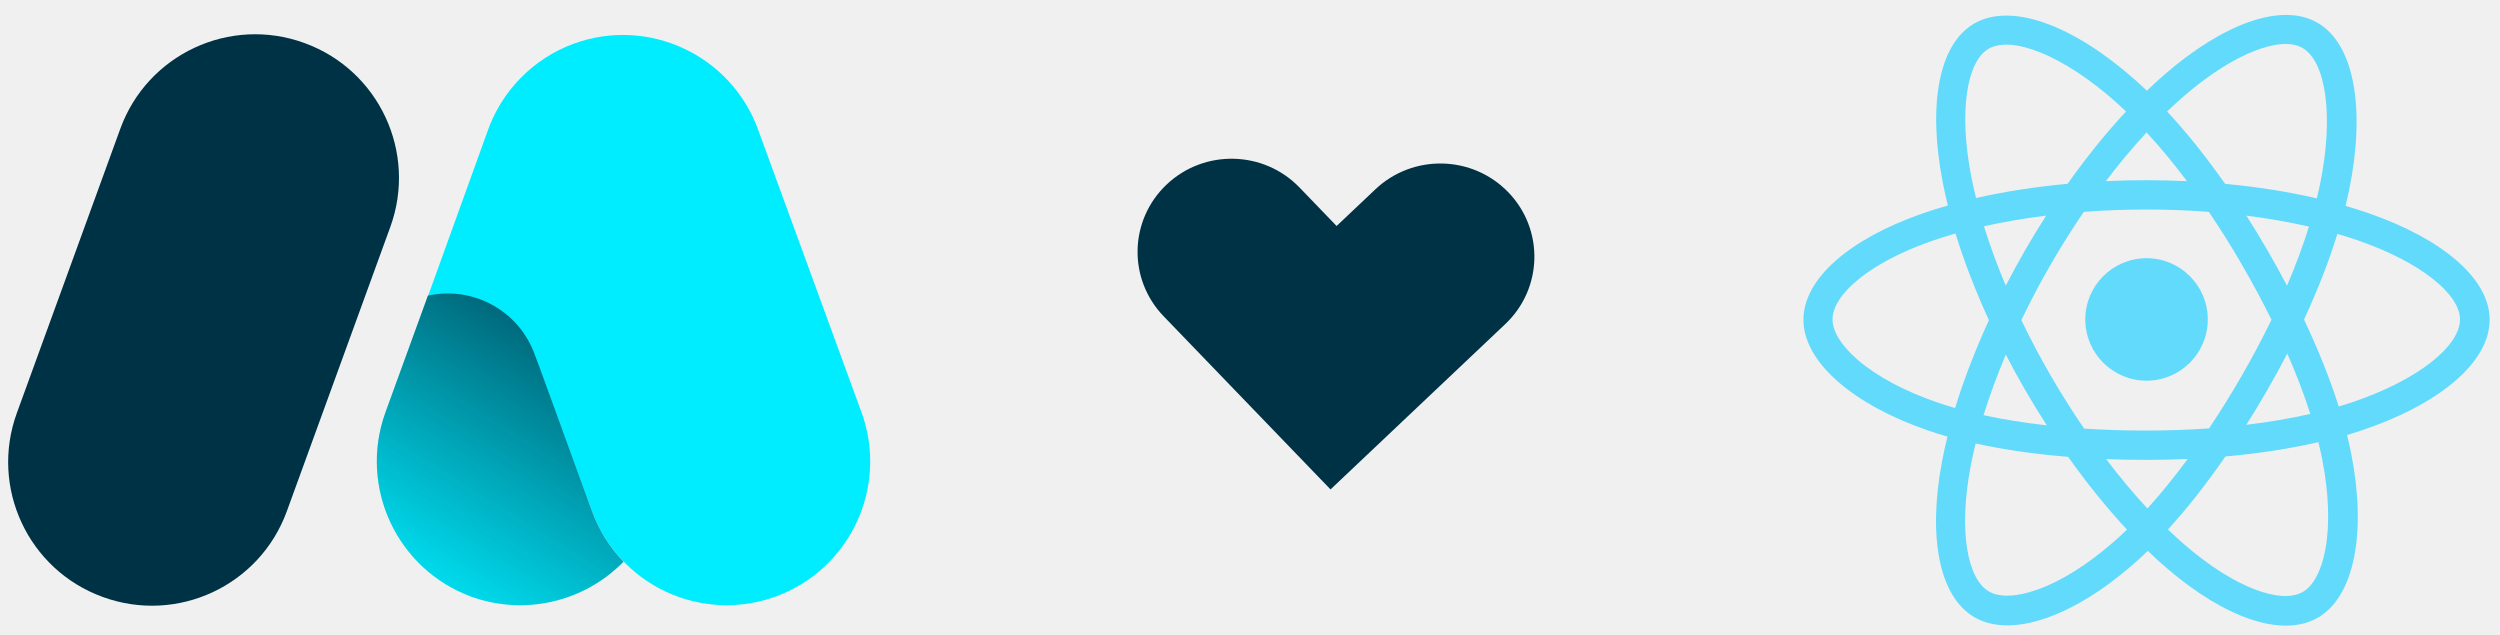
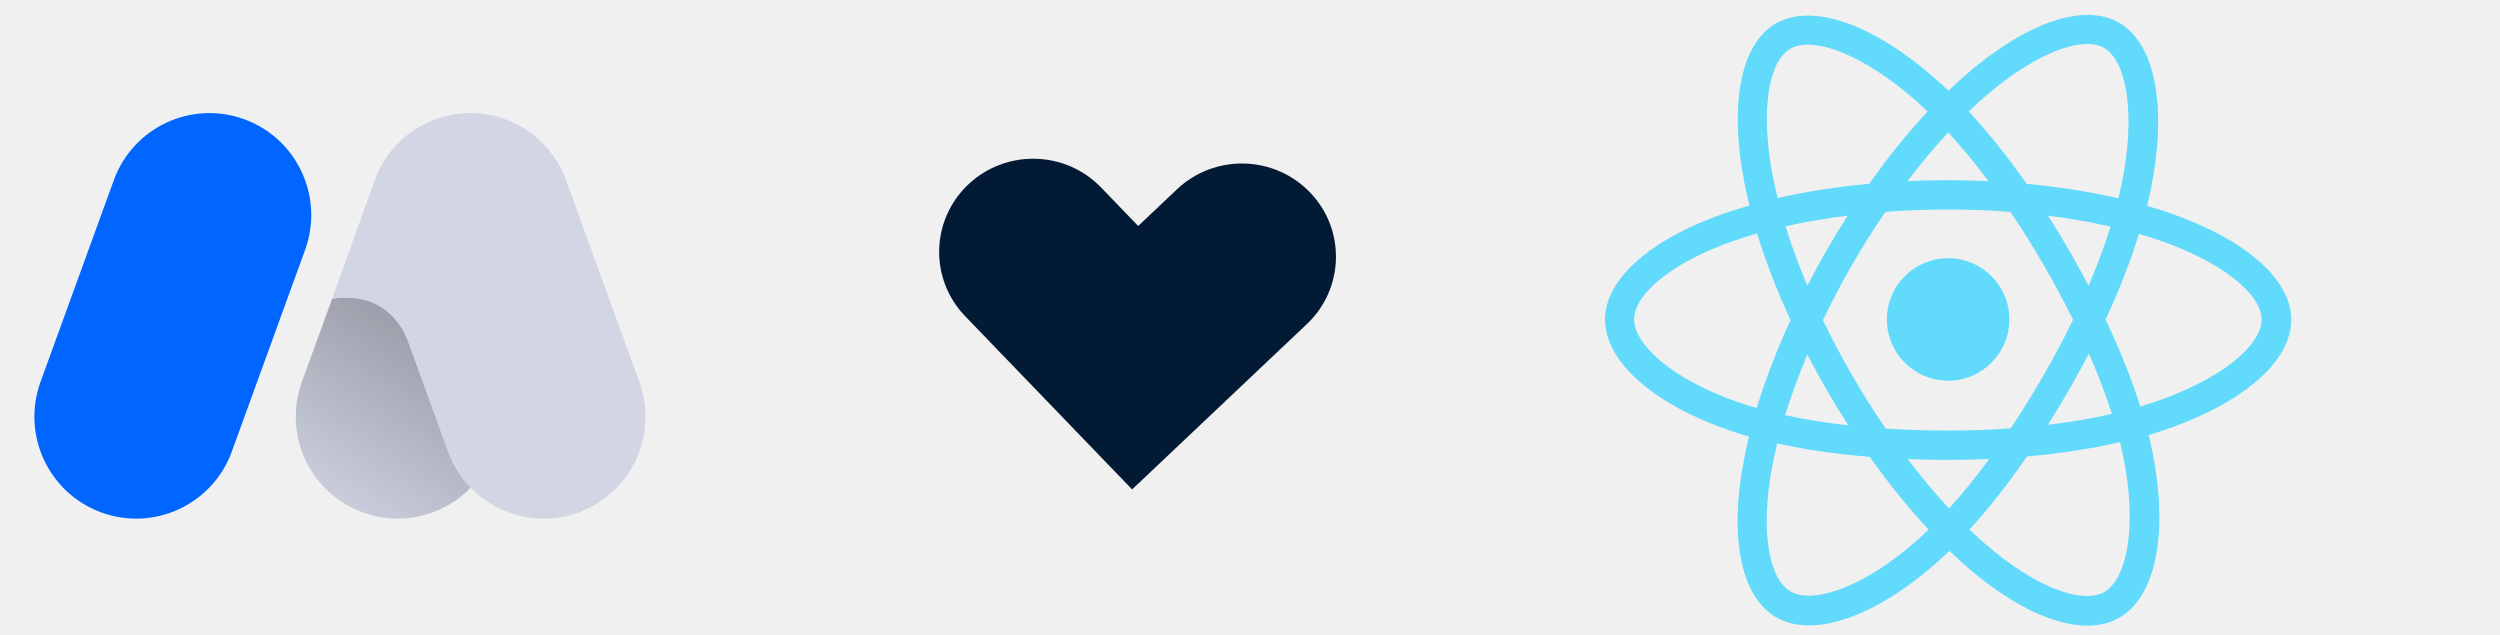
- <svg xmlns="http://www.w3.org/2000/svg" width="189px" height="48px" viewBox="0 0 189 48" version="1.1">
+ <svg xmlns="http://www.w3.org/2000/svg" width="189" height="48" viewBox="0 0 189 48" fill="none">
+   <g clip-path="url(#clip0)">
+     <path d="M148.594 5.674C153.065 1.783 157.491 0.155 160.197 1.716C163.019 3.344 163.846 8.289 162.582 14.427C162.503 14.809 162.417 15.188 162.324 15.567C162.885 15.728 163.441 15.903 163.994 16.093C169.597 18.022 173.217 21.045 173.217 24.169C173.217 27.429 169.348 30.615 163.401 32.586C163.086 32.69 162.764 32.79 162.436 32.887C162.553 33.358 162.657 33.821 162.747 34.274C163.921 40.207 163.017 45.083 160.234 46.694C157.54 48.254 153.186 46.721 148.777 42.926C148.297 42.513 147.83 42.086 147.374 41.646C147.013 41.996 146.652 42.33 146.292 42.644C141.74 46.624 137.066 48.276 134.28 46.669C131.584 45.113 130.736 40.575 131.822 34.858C131.94 34.237 132.076 33.619 132.229 33.006C131.758 32.871 131.29 32.725 130.826 32.567C125.105 30.611 121.34 27.386 121.34 24.169C121.34 21.056 124.848 18.054 130.34 16.139C130.954 15.924 131.596 15.723 132.26 15.534C132.118 14.965 131.99 14.392 131.877 13.816C130.739 7.999 131.539 3.35 134.243 1.784C137.063 0.151 141.758 1.905 146.443 6.066C146.735 6.325 147.021 6.59 147.303 6.86C147.723 6.454 148.154 6.058 148.594 5.674ZM160.269 33.426C158.121 33.922 155.752 34.286 153.244 34.508C151.818 36.572 150.358 38.431 148.896 40.03C149.333 40.45 149.768 40.847 150.201 41.219C153.97 44.463 157.466 45.693 159.101 44.747C159.869 44.302 160.49 43.192 160.799 41.527C161.143 39.673 161.069 37.303 160.55 34.68C160.469 34.271 160.375 33.853 160.269 33.426ZM134.359 33.525C134.216 34.095 134.09 34.669 133.98 35.247C133.052 40.133 133.732 43.777 135.368 44.72C136.137 45.164 137.409 45.148 139.006 44.584C140.784 43.956 142.8 42.708 144.813 40.948C145.15 40.653 145.479 40.35 145.801 40.038C144.286 38.413 142.783 36.556 141.349 34.537C138.835 34.333 136.483 33.995 134.359 33.525ZM150.389 34.698C149.36 34.744 148.315 34.767 147.257 34.767C146.228 34.767 145.216 34.748 144.223 34.708C145.246 36.057 146.293 37.31 147.344 38.444C148.359 37.326 149.379 36.071 150.389 34.698ZM147.258 15.839C145.659 15.839 144.077 15.9 142.535 16.017C141.646 17.319 140.807 18.655 140.02 20.021L139.553 20.843C138.94 21.945 138.36 23.065 137.813 24.202C138.498 25.623 139.236 27.017 140.026 28.382C140.82 29.754 141.666 31.095 142.561 32.403C144.073 32.501 145.643 32.551 147.257 32.551C148.878 32.551 150.468 32.495 152.007 32.385C152.88 31.074 153.71 29.735 154.496 28.369C155.289 26.997 156.032 25.596 156.725 24.171C156.025 22.759 155.279 21.371 154.489 20.009C153.703 18.649 152.869 17.318 151.99 16.018C150.447 15.9 148.864 15.839 147.258 15.839ZM136.638 26.808C135.979 28.371 135.415 29.908 134.957 31.387C136.436 31.709 138.038 31.966 139.737 32.156C139.173 31.281 138.63 30.393 138.109 29.492C137.597 28.609 137.107 27.714 136.638 26.808ZM157.92 26.728C157.439 27.655 156.937 28.572 156.415 29.477C155.902 30.367 155.371 31.247 154.823 32.116C156.534 31.911 158.157 31.634 159.661 31.291C159.197 29.837 158.613 28.308 157.92 26.728ZM132.836 17.651C132.236 17.821 131.64 18.009 131.051 18.213C126.355 19.851 123.539 22.26 123.539 24.149C123.539 25.037 124.188 26.131 125.475 27.232C126.906 28.458 128.995 29.582 131.524 30.446C131.948 30.59 132.375 30.724 132.805 30.847C133.46 28.711 134.324 26.468 135.364 24.203C134.337 21.97 133.485 19.763 132.836 17.651ZM161.707 17.684C161.069 19.749 160.217 21.931 159.182 24.16C160.266 26.443 161.152 28.653 161.809 30.731C162.105 30.643 162.397 30.553 162.68 30.459C167.814 28.758 170.976 26.154 170.976 24.149C170.976 22.266 168.049 19.823 163.249 18.171C162.752 18 162.237 17.838 161.707 17.684ZM154.829 16.304C155.373 17.157 155.899 18.022 156.406 18.898C156.922 19.788 157.419 20.688 157.898 21.598C158.555 20.062 159.112 18.564 159.559 17.131C158.07 16.791 156.484 16.513 154.829 16.304ZM139.69 16.3C138.046 16.505 136.467 16.776 134.987 17.107C135.438 18.561 135.99 20.065 136.636 21.596C137.103 20.691 137.591 19.796 138.1 18.913C138.609 18.03 139.139 17.159 139.69 16.3ZM159.067 3.623C157.436 2.683 153.857 3.999 150.028 7.332C149.621 7.687 149.223 8.051 148.835 8.426C150.317 10.023 151.794 11.869 153.219 13.898C155.666 14.128 158.003 14.498 160.155 14.994C160.239 14.652 160.316 14.308 160.388 13.963C161.479 8.665 160.804 4.625 159.067 3.623ZM144.951 7.708C140.906 4.117 137.069 2.685 135.334 3.689C133.705 4.632 133.058 8.391 134.032 13.373C134.138 13.909 134.257 14.441 134.389 14.971C136.536 14.485 138.871 14.122 141.31 13.895C142.733 11.888 144.222 10.045 145.729 8.427C145.469 8.178 145.209 7.938 144.951 7.708ZM147.282 10.011C146.244 11.131 145.212 12.365 144.204 13.694C146.247 13.599 148.292 13.599 150.335 13.696C149.328 12.354 148.304 11.118 147.282 10.011Z" fill="#61DAFB" />
+     <path d="M147.279 19.52C149.836 19.52 151.908 21.593 151.908 24.15C151.908 26.707 149.836 28.78 147.279 28.78C144.722 28.78 142.649 26.707 142.649 24.15C142.649 21.593 144.722 19.52 147.279 19.52Z" fill="#61DAFB" />
+     <path d="M85.587 37L72.967 23.905C70.256 21.092 70.36 16.635 73.199 13.949C76.038 11.263 80.536 11.366 83.247 14.179L86.047 17.085L88.981 14.311C91.82 11.624 96.32 11.727 99.032 14.54C101.744 17.354 101.64 21.813 98.8 24.499L85.587 37Z" fill="#031A34" />
+     <path d="M8.605 13.621L3.065 28.865C1.612 32.865 3.671 37.287 7.664 38.742C11.656 40.198 16.071 38.136 17.525 34.137L23.064 18.892C24.518 14.893 22.459 10.471 18.466 9.015C14.473 7.56 10.058 9.622 8.605 13.621Z" fill="#0066FF" />
+     <path d="M25.099 22.608C25.099 22.608 29.181 21.608 30.835 25.779L31.091 26.479L33.874 34.14C35.328 38.137 39.742 40.198 43.733 38.743C45.651 38.044 47.213 36.611 48.075 34.759C48.937 32.907 49.03 30.787 48.332 28.867L42.792 13.621C42.095 11.7 40.664 10.136 38.815 9.271C36.965 8.407 34.849 8.314 32.931 9.012C30.73 9.812 29.014 11.574 28.27 13.797L25.099 22.608Z" fill="#D1D5E4" />
+     <path d="M33.874 34.137L31.091 26.479L30.837 25.782C29.183 21.611 25.101 22.61 25.101 22.61L22.826 28.866C22.128 30.787 22.22 32.906 23.082 34.759C23.944 36.611 25.506 38.044 27.424 38.743C30.273 39.783 33.467 39.049 35.579 36.869C34.824 36.09 34.243 35.158 33.874 34.137Z" fill="#D1D5E4" />
+     <path d="M33.874 34.137L31.091 26.479L30.837 25.782C29.183 21.611 25.101 22.61 25.101 22.61L22.826 28.866C22.128 30.787 22.22 32.906 23.082 34.759C23.944 36.611 25.506 38.044 27.424 38.743C30.273 39.783 33.467 39.049 35.579 36.869C34.824 36.09 34.243 35.158 33.874 34.137Z" fill="url(#paint0_linear)" fill-opacity="0.4" />
+   </g>
  <defs>
-     <linearGradient x1="24.656%" y1="107.937%" x2="89.693%" y2="-23.639%" id="linearGradient-1">
-       <stop stop-color="#003245" stop-opacity="0" offset="0%" />
-       <stop stop-color="#003245" offset="100%" />
+     <linearGradient id="paint0_linear" x1="37.307" y1="17.248" x2="23.255" y2="39.234" gradientUnits="userSpaceOnUse">
+       <stop />
+       <stop offset="1" stop-opacity="0" />
    </linearGradient>
+     <clipPath id="clip0">
+       <rect width="189" height="48" fill="white" />
+     </clipPath>
  </defs>
-   <g id="Page-1" stroke="none" stroke-width="1" fill="none" fill-rule="evenodd">
-     <g id="mistica-react-logo" transform="translate(-3, -1)" fill-rule="nonzero">
-       <g id="Group">
-         <g id="favicon_32">
-           <rect id="Rectangle" fill="#003245" transform="translate(18.39025, 25.1908) rotate(-70) translate(-18.39025, -25.1908) " x="-3.894" y="14.331" width="44.568" height="21.72" rx="10.848" />
-           <path d="M35.352,23.4 C38.778,22.667 42.217,24.587 43.392,27.888 L43.752,28.848 L47.736,39.6 C48.716,42.305 50.731,44.511 53.337,45.73 C55.943,46.95 58.927,47.085 61.632,46.104 L61.632,46.104 C67.269,44.053 70.179,37.824 68.136,32.184 L60.312,10.8 C58.261,5.163 52.032,2.253 46.392,4.296 L46.392,4.296 C43.291,5.431 40.873,7.912 39.816,11.04 L35.352,23.4 Z" id="Path" fill="#00EDFF" />
-           <path d="M47.736,39.6 L43.8,28.8 L43.44,27.84 C42.263,24.517 38.794,22.592 35.352,23.352 L32.136,32.184 C30.105,37.816 32.998,44.033 38.616,46.104 L38.616,46.104 C42.642,47.558 47.145,46.526 50.136,43.464 C49.072,42.36 48.254,41.043 47.736,39.6 L47.736,39.6 Z" id="Path" fill="#00EDFF" />
-           <path d="M47.736,39.6 L43.8,28.8 L43.44,27.84 C42.263,24.517 38.794,22.592 35.352,23.352 L32.136,32.184 C30.105,37.816 32.998,44.033 38.616,46.104 L38.616,46.104 C42.642,47.558 47.145,46.526 50.136,43.464 C49.072,42.36 48.254,41.043 47.736,39.6 L47.736,39.6 Z" id="Path" fill="url(#linearGradient-1)" />
-         </g>
-         <g id="react" transform="translate(139, 2)" fill="#61DAFB">
-           <path d="M27.594,4.674 C32.065,0.783 36.491,-0.845 39.197,0.716 C42.019,2.344 42.846,7.289 41.582,13.427 C41.503,13.809 41.417,14.188 41.324,14.567 C41.885,14.728 42.441,14.904 42.994,15.093 C48.597,17.022 52.217,20.045 52.217,23.17 C52.217,26.429 48.348,29.615 42.401,31.586 C42.086,31.69 41.764,31.79 41.436,31.887 C41.553,32.359 41.657,32.821 41.747,33.274 C42.921,39.207 42.017,44.082 39.234,45.694 C36.54,47.254 32.186,45.721 27.777,41.926 C27.297,41.513 26.83,41.086 26.374,40.646 C26.013,40.996 25.652,41.33 25.292,41.644 C20.74,45.624 16.066,47.276 13.28,45.669 C10.584,44.113 9.736,39.575 10.822,33.858 C10.94,33.237 11.076,32.619 11.229,32.006 C10.758,31.871 10.29,31.725 9.826,31.567 C4.105,29.611 0.34,26.386 0.34,23.17 C0.34,20.056 3.848,17.054 9.34,15.138 C9.954,14.924 10.596,14.723 11.26,14.534 C11.118,13.965 10.99,13.392 10.877,12.816 C9.739,6.999 10.539,2.35 13.243,0.784 C16.063,-0.849 20.758,0.905 25.443,5.066 C25.735,5.325 26.021,5.59 26.303,5.86 C26.723,5.454 27.154,5.058 27.594,4.674 Z M39.269,32.426 C37.121,32.922 34.752,33.286 32.244,33.508 C30.818,35.572 29.358,37.431 27.896,39.03 C28.333,39.45 28.768,39.847 29.201,40.219 C32.97,43.463 36.466,44.693 38.101,43.747 C38.869,43.302 39.49,42.192 39.799,40.527 C40.143,38.673 40.069,36.303 39.55,33.68 C39.469,33.271 39.375,32.853 39.269,32.426 Z M13.359,32.525 C13.216,33.095 13.09,33.67 12.98,34.247 C12.052,39.133 12.732,42.777 14.368,43.72 C15.137,44.164 16.409,44.148 18.006,43.583 C19.784,42.956 21.8,41.708 23.813,39.948 C24.15,39.653 24.479,39.35 24.801,39.038 C23.286,37.413 21.783,35.556 20.349,33.537 C17.835,33.333 15.483,32.995 13.359,32.525 Z M29.389,33.698 C28.36,33.744 27.315,33.767 26.257,33.767 C25.228,33.767 24.216,33.747 23.223,33.708 C24.246,35.057 25.293,36.31 26.344,37.444 C27.359,36.326 28.379,35.07 29.389,33.698 Z M26.258,14.839 C24.659,14.839 23.077,14.9 21.535,15.016 C20.646,16.319 19.807,17.655 19.02,19.021 L19.02,19.021 L18.553,19.843 C17.94,20.945 17.36,22.065 16.813,23.202 C17.498,24.623 18.236,26.017 19.026,27.382 C19.82,28.754 20.666,30.095 21.561,31.403 C23.073,31.501 24.643,31.551 26.257,31.551 C27.878,31.551 29.468,31.495 31.007,31.385 C31.88,30.074 32.71,28.735 33.496,27.369 C34.289,25.997 35.032,24.596 35.725,23.171 C35.025,21.759 34.279,20.371 33.489,19.008 C32.703,17.649 31.869,16.318 30.99,15.018 C29.447,14.9 27.864,14.839 26.258,14.839 Z M15.638,25.808 C14.979,27.371 14.415,28.908 13.957,30.387 C15.436,30.709 17.038,30.966 18.737,31.156 C18.173,30.281 17.63,29.393 17.109,28.492 C16.597,27.609 16.107,26.714 15.638,25.808 Z M36.92,25.728 C36.439,26.655 35.937,27.572 35.415,28.476 C34.902,29.367 34.371,30.247 33.823,31.116 C35.534,30.911 37.157,30.634 38.661,30.291 C38.197,28.837 37.613,27.308 36.92,25.728 Z M11.836,16.651 C11.236,16.821 10.64,17.009 10.051,17.213 C5.355,18.851 2.539,21.26 2.539,23.149 C2.539,24.037 3.188,25.13 4.475,26.232 C5.906,27.458 7.995,28.582 10.524,29.446 C10.948,29.591 11.375,29.724 11.805,29.847 C12.46,27.711 13.324,25.468 14.364,23.203 C13.337,20.97 12.485,18.763 11.836,16.651 Z M40.707,16.684 C40.069,18.749 39.217,20.931 38.182,23.16 C39.266,25.443 40.152,27.653 40.809,29.731 C41.105,29.643 41.397,29.553 41.68,29.459 L41.68,29.459 C46.814,27.757 49.976,25.154 49.976,23.149 C49.976,21.266 47.049,18.823 42.249,17.171 C41.752,17 41.237,16.838 40.707,16.684 Z M33.829,15.304 C34.373,16.157 34.899,17.022 35.406,17.898 C35.922,18.788 36.419,19.688 36.898,20.598 C37.555,19.062 38.112,17.564 38.559,16.131 C37.07,15.791 35.484,15.513 33.829,15.304 Z M18.69,15.3 C17.046,15.505 15.467,15.776 13.987,16.107 C14.438,17.561 14.99,19.065 15.636,20.596 C16.103,19.691 16.591,18.796 17.1,17.913 C17.609,17.03 18.139,16.159 18.69,15.3 Z M38.067,2.623 C36.436,1.683 32.857,2.999 29.028,6.332 C28.621,6.687 28.223,7.051 27.835,7.426 C29.317,9.023 30.794,10.869 32.219,12.898 C34.666,13.128 37.003,13.498 39.155,13.994 C39.239,13.652 39.316,13.308 39.388,12.963 C40.479,7.665 39.804,3.625 38.067,2.623 Z M23.951,6.708 C19.906,3.117 16.069,1.685 14.334,2.689 C12.705,3.632 12.058,7.391 13.032,12.373 C13.138,12.909 13.257,13.442 13.389,13.971 C15.536,13.485 17.871,13.122 20.31,12.895 C21.733,10.888 23.222,9.045 24.729,7.427 C24.469,7.178 24.209,6.938 23.951,6.708 Z M26.282,9.011 C25.244,10.131 24.212,11.365 23.204,12.694 C25.247,12.599 27.292,12.599 29.335,12.696 C28.328,11.354 27.304,10.118 26.282,9.011 Z" id="Combined-Shape" />
-           <path d="M26.279,18.52 C28.836,18.52 30.908,20.593 30.908,23.15 C30.908,25.707 28.836,27.78 26.279,27.78 C23.722,27.78 21.649,25.707 21.649,23.15 C21.649,20.593 23.722,18.52 26.279,18.52" id="Path" />
-         </g>
-         <path d="M103.587,38 L90.967,24.905 C88.256,22.092 88.36,17.635 91.199,14.949 C94.038,12.263 98.536,12.366 101.247,15.179 L104.047,18.085 L106.98,15.311 C109.82,12.624 114.32,12.727 117.032,15.54 C119.744,18.354 119.64,22.813 116.8,25.499 L103.587,38 Z" id="Path" fill="#003245" />
-       </g>
-     </g>
-   </g>
</svg>
